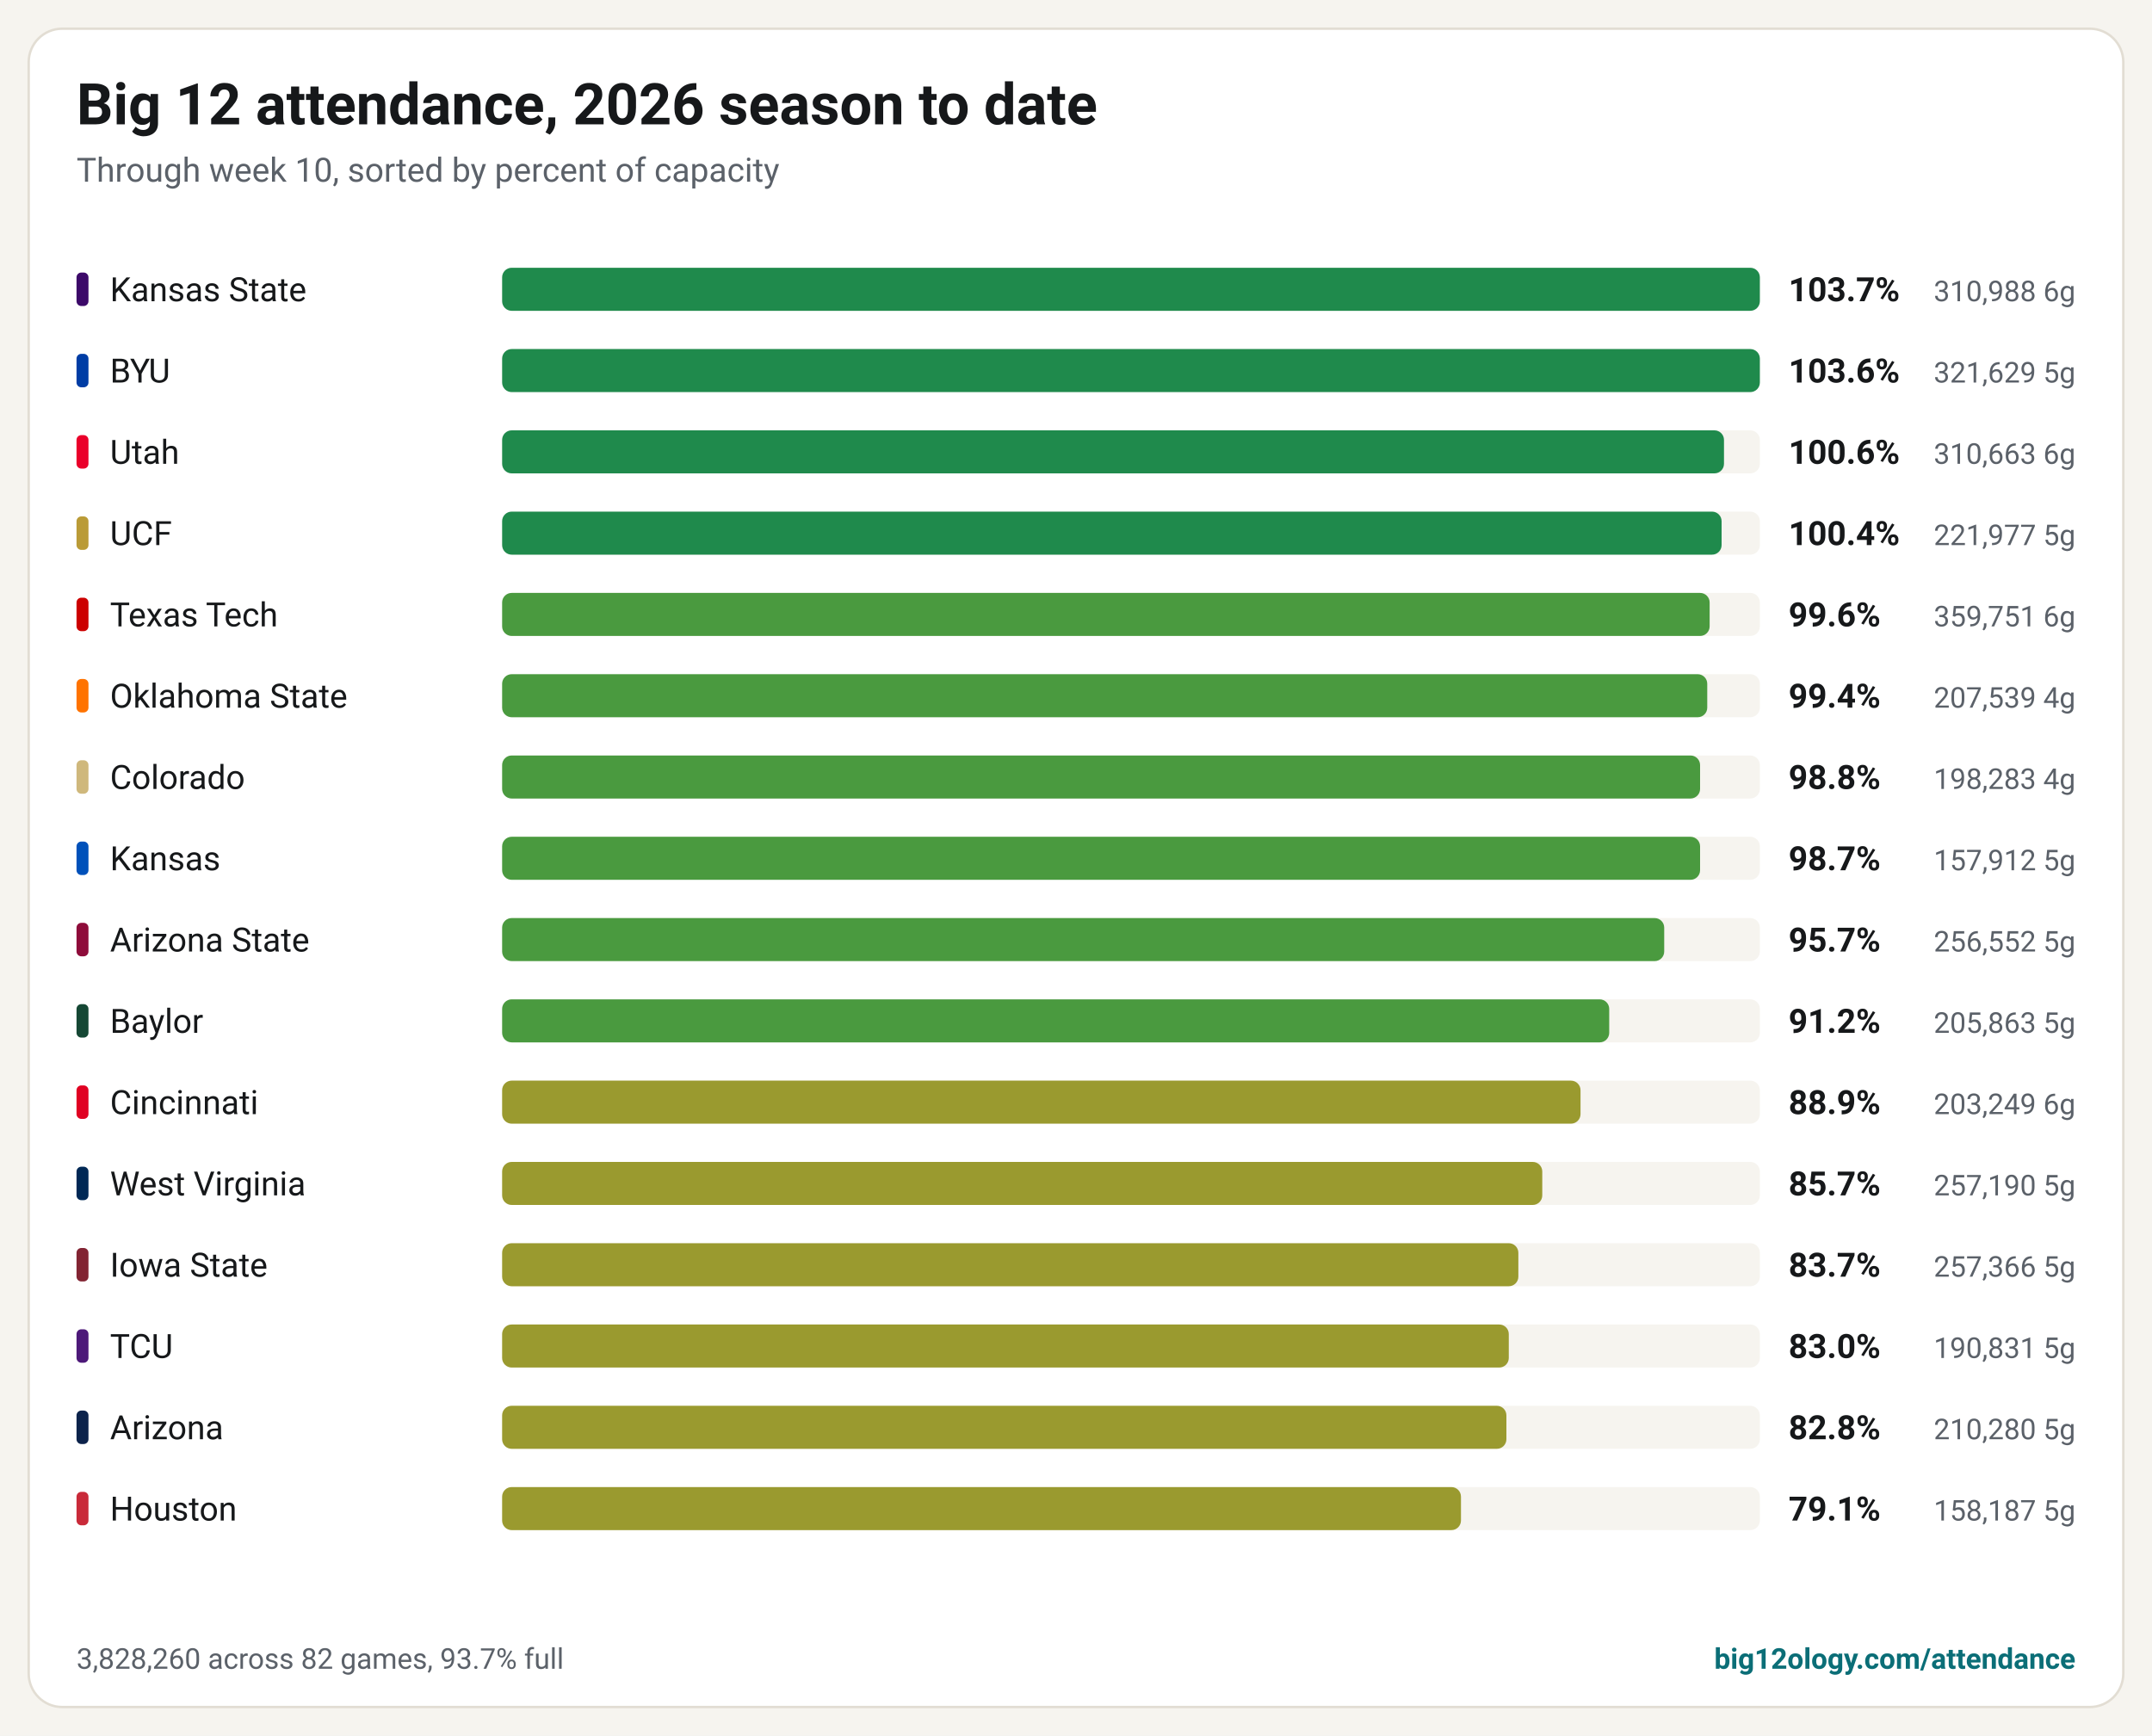
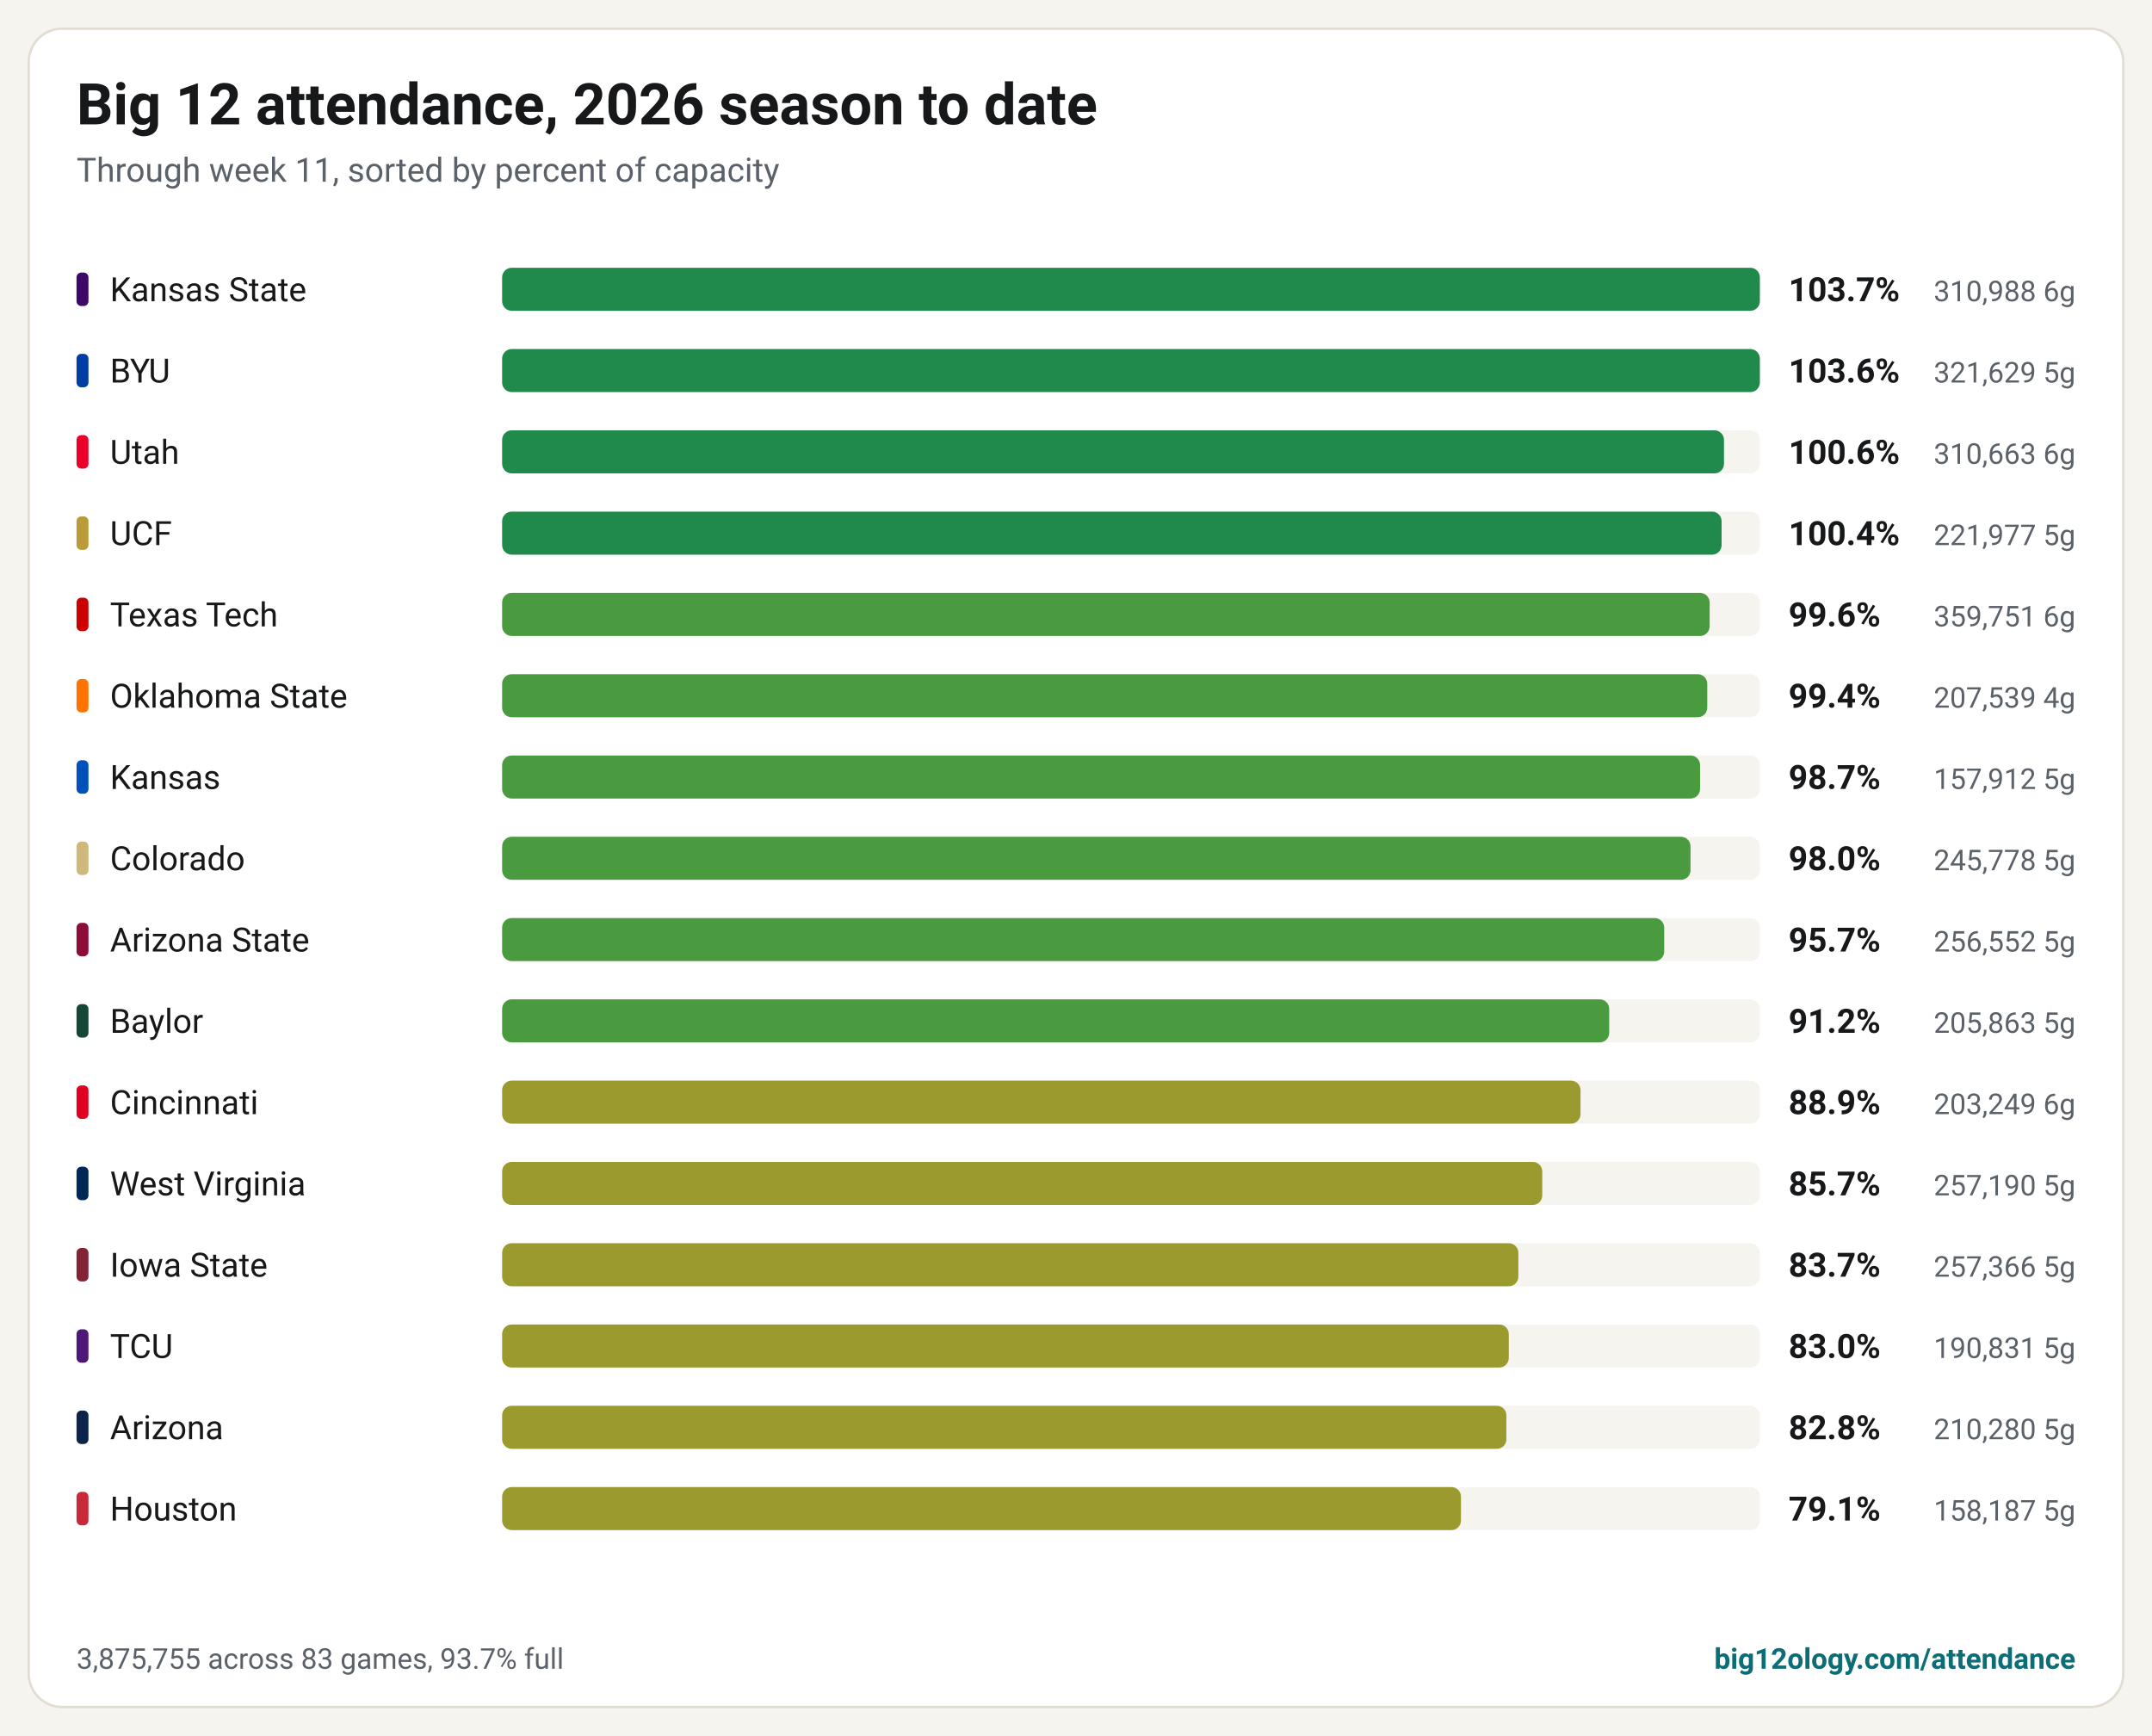
- <svg xmlns="http://www.w3.org/2000/svg" width="900" height="726" viewBox="0 0 900 726" role="img" aria-label="Big 12 attendance, 2026 season to date. Through week 10, sorted by percent of capacity">
+ <svg xmlns="http://www.w3.org/2000/svg" width="900" height="726" viewBox="0 0 900 726" role="img" aria-label="Big 12 attendance, 2026 season to date. Through week 11, sorted by percent of capacity">
  <rect width="900" height="726" fill="#f6f4ef" />
  <rect x="12" y="12" width="876" height="702" rx="14" fill="#ffffff" stroke="#e2ddd3" />
  <text x="32" y="52" font-family="-apple-system, BlinkMacSystemFont, 'Segoe UI', Roboto, Helvetica, Arial, sans-serif" font-size="24" font-weight="700" fill="#16181A">Big 12 attendance, 2026 season to date</text>
-   <text x="32" y="76" font-family="-apple-system, BlinkMacSystemFont, 'Segoe UI', Roboto, Helvetica, Arial, sans-serif" font-size="14" fill="#5b6169">Through week 10, sorted by percent of capacity</text>
+   <text x="32" y="76" font-family="-apple-system, BlinkMacSystemFont, 'Segoe UI', Roboto, Helvetica, Arial, sans-serif" font-size="14" fill="#5b6169">Through week 11, sorted by percent of capacity</text>
  <rect x="32" y="114" width="5" height="14" rx="2" fill="#3c0969" />
  <text x="46" y="126" font-family="-apple-system, BlinkMacSystemFont, 'Segoe UI', Roboto, Helvetica, Arial, sans-serif" font-size="14" fill="#16181A">Kansas State</text>
  <rect x="210" y="112" width="526" height="18" rx="4" fill="#f6f4ef" />
  <rect x="210" y="112" width="526" height="18" rx="4" fill="#1f8a4c" />
  <text x="748" y="126" font-family="-apple-system, BlinkMacSystemFont, 'Segoe UI', Roboto, Helvetica, Arial, sans-serif" font-size="14" font-weight="700" fill="#16181A">103.7%</text>
  <text x="868" y="126" font-family="-apple-system, BlinkMacSystemFont, 'Segoe UI', Roboto, Helvetica, Arial, sans-serif" font-size="12" fill="#5b6169" text-anchor="end">310,988 6g</text>
  <rect x="32" y="148" width="5" height="14" rx="2" fill="#003da5" />
  <text x="46" y="160" font-family="-apple-system, BlinkMacSystemFont, 'Segoe UI', Roboto, Helvetica, Arial, sans-serif" font-size="14" fill="#16181A">BYU</text>
  <rect x="210" y="146" width="526" height="18" rx="4" fill="#f6f4ef" />
  <rect x="210" y="146" width="526" height="18" rx="4" fill="#1f8a4c" />
  <text x="748" y="160" font-family="-apple-system, BlinkMacSystemFont, 'Segoe UI', Roboto, Helvetica, Arial, sans-serif" font-size="14" font-weight="700" fill="#16181A">103.6%</text>
  <text x="868" y="160" font-family="-apple-system, BlinkMacSystemFont, 'Segoe UI', Roboto, Helvetica, Arial, sans-serif" font-size="12" fill="#5b6169" text-anchor="end">321,629 5g</text>
  <rect x="32" y="182" width="5" height="14" rx="2" fill="#ea002a" />
  <text x="46" y="194" font-family="-apple-system, BlinkMacSystemFont, 'Segoe UI', Roboto, Helvetica, Arial, sans-serif" font-size="14" fill="#16181A">Utah</text>
  <rect x="210" y="180" width="526" height="18" rx="4" fill="#f6f4ef" />
  <rect x="210" y="180" width="511" height="18" rx="4" fill="#1f8a4c" />
  <text x="748" y="194" font-family="-apple-system, BlinkMacSystemFont, 'Segoe UI', Roboto, Helvetica, Arial, sans-serif" font-size="14" font-weight="700" fill="#16181A">100.6%</text>
  <text x="868" y="194" font-family="-apple-system, BlinkMacSystemFont, 'Segoe UI', Roboto, Helvetica, Arial, sans-serif" font-size="12" fill="#5b6169" text-anchor="end">310,663 6g</text>
  <rect x="32" y="216" width="5" height="14" rx="2" fill="#ba9b37" />
  <text x="46" y="228" font-family="-apple-system, BlinkMacSystemFont, 'Segoe UI', Roboto, Helvetica, Arial, sans-serif" font-size="14" fill="#16181A">UCF</text>
  <rect x="210" y="214" width="526" height="18" rx="4" fill="#f6f4ef" />
  <rect x="210" y="214" width="510" height="18" rx="4" fill="#1f8a4c" />
  <text x="748" y="228" font-family="-apple-system, BlinkMacSystemFont, 'Segoe UI', Roboto, Helvetica, Arial, sans-serif" font-size="14" font-weight="700" fill="#16181A">100.4%</text>
  <text x="868" y="228" font-family="-apple-system, BlinkMacSystemFont, 'Segoe UI', Roboto, Helvetica, Arial, sans-serif" font-size="12" fill="#5b6169" text-anchor="end">221,977 5g</text>
  <rect x="32" y="250" width="5" height="14" rx="2" fill="#cc0000" />
  <text x="46" y="262" font-family="-apple-system, BlinkMacSystemFont, 'Segoe UI', Roboto, Helvetica, Arial, sans-serif" font-size="14" fill="#16181A">Texas Tech</text>
  <rect x="210" y="248" width="526" height="18" rx="4" fill="#f6f4ef" />
  <rect x="210" y="248" width="505" height="18" rx="4" fill="#4a9a3f" />
  <text x="748" y="262" font-family="-apple-system, BlinkMacSystemFont, 'Segoe UI', Roboto, Helvetica, Arial, sans-serif" font-size="14" font-weight="700" fill="#16181A">99.6%</text>
  <text x="868" y="262" font-family="-apple-system, BlinkMacSystemFont, 'Segoe UI', Roboto, Helvetica, Arial, sans-serif" font-size="12" fill="#5b6169" text-anchor="end">359,751 6g</text>
  <rect x="32" y="284" width="5" height="14" rx="2" fill="#ff7300" />
  <text x="46" y="296" font-family="-apple-system, BlinkMacSystemFont, 'Segoe UI', Roboto, Helvetica, Arial, sans-serif" font-size="14" fill="#16181A">Oklahoma State</text>
  <rect x="210" y="282" width="526" height="18" rx="4" fill="#f6f4ef" />
  <rect x="210" y="282" width="504" height="18" rx="4" fill="#4a9a3f" />
  <text x="748" y="296" font-family="-apple-system, BlinkMacSystemFont, 'Segoe UI', Roboto, Helvetica, Arial, sans-serif" font-size="14" font-weight="700" fill="#16181A">99.4%</text>
  <text x="868" y="296" font-family="-apple-system, BlinkMacSystemFont, 'Segoe UI', Roboto, Helvetica, Arial, sans-serif" font-size="12" fill="#5b6169" text-anchor="end">207,539 4g</text>
-   <rect x="32" y="318" width="5" height="14" rx="2" fill="#cfb87c" />
-   <text x="46" y="330" font-family="-apple-system, BlinkMacSystemFont, 'Segoe UI', Roboto, Helvetica, Arial, sans-serif" font-size="14" fill="#16181A">Colorado</text>
+   <rect x="32" y="318" width="5" height="14" rx="2" fill="#0051ba" />
+   <text x="46" y="330" font-family="-apple-system, BlinkMacSystemFont, 'Segoe UI', Roboto, Helvetica, Arial, sans-serif" font-size="14" fill="#16181A">Kansas</text>
  <rect x="210" y="316" width="526" height="18" rx="4" fill="#f6f4ef" />
  <rect x="210" y="316" width="501" height="18" rx="4" fill="#4a9a3f" />
-   <text x="748" y="330" font-family="-apple-system, BlinkMacSystemFont, 'Segoe UI', Roboto, Helvetica, Arial, sans-serif" font-size="14" font-weight="700" fill="#16181A">98.8%</text>
-   <text x="868" y="330" font-family="-apple-system, BlinkMacSystemFont, 'Segoe UI', Roboto, Helvetica, Arial, sans-serif" font-size="12" fill="#5b6169" text-anchor="end">198,283 4g</text>
-   <rect x="32" y="352" width="5" height="14" rx="2" fill="#0051ba" />
-   <text x="46" y="364" font-family="-apple-system, BlinkMacSystemFont, 'Segoe UI', Roboto, Helvetica, Arial, sans-serif" font-size="14" fill="#16181A">Kansas</text>
+   <text x="748" y="330" font-family="-apple-system, BlinkMacSystemFont, 'Segoe UI', Roboto, Helvetica, Arial, sans-serif" font-size="14" font-weight="700" fill="#16181A">98.7%</text>
+   <text x="868" y="330" font-family="-apple-system, BlinkMacSystemFont, 'Segoe UI', Roboto, Helvetica, Arial, sans-serif" font-size="12" fill="#5b6169" text-anchor="end">157,912 5g</text>
+   <rect x="32" y="352" width="5" height="14" rx="2" fill="#cfb87c" />
+   <text x="46" y="364" font-family="-apple-system, BlinkMacSystemFont, 'Segoe UI', Roboto, Helvetica, Arial, sans-serif" font-size="14" fill="#16181A">Colorado</text>
  <rect x="210" y="350" width="526" height="18" rx="4" fill="#f6f4ef" />
-   <rect x="210" y="350" width="501" height="18" rx="4" fill="#4a9a3f" />
-   <text x="748" y="364" font-family="-apple-system, BlinkMacSystemFont, 'Segoe UI', Roboto, Helvetica, Arial, sans-serif" font-size="14" font-weight="700" fill="#16181A">98.7%</text>
-   <text x="868" y="364" font-family="-apple-system, BlinkMacSystemFont, 'Segoe UI', Roboto, Helvetica, Arial, sans-serif" font-size="12" fill="#5b6169" text-anchor="end">157,912 5g</text>
+   <rect x="210" y="350" width="497" height="18" rx="4" fill="#4a9a3f" />
+   <text x="748" y="364" font-family="-apple-system, BlinkMacSystemFont, 'Segoe UI', Roboto, Helvetica, Arial, sans-serif" font-size="14" font-weight="700" fill="#16181A">98.0%</text>
+   <text x="868" y="364" font-family="-apple-system, BlinkMacSystemFont, 'Segoe UI', Roboto, Helvetica, Arial, sans-serif" font-size="12" fill="#5b6169" text-anchor="end">245,778 5g</text>
  <rect x="32" y="386" width="5" height="14" rx="2" fill="#8e0c3a" />
  <text x="46" y="398" font-family="-apple-system, BlinkMacSystemFont, 'Segoe UI', Roboto, Helvetica, Arial, sans-serif" font-size="14" fill="#16181A">Arizona State</text>
  <rect x="210" y="384" width="526" height="18" rx="4" fill="#f6f4ef" />
  <rect x="210" y="384" width="486" height="18" rx="4" fill="#4a9a3f" />
  <text x="748" y="398" font-family="-apple-system, BlinkMacSystemFont, 'Segoe UI', Roboto, Helvetica, Arial, sans-serif" font-size="14" font-weight="700" fill="#16181A">95.7%</text>
  <text x="868" y="398" font-family="-apple-system, BlinkMacSystemFont, 'Segoe UI', Roboto, Helvetica, Arial, sans-serif" font-size="12" fill="#5b6169" text-anchor="end">256,552 5g</text>
  <rect x="32" y="420" width="5" height="14" rx="2" fill="#154734" />
  <text x="46" y="432" font-family="-apple-system, BlinkMacSystemFont, 'Segoe UI', Roboto, Helvetica, Arial, sans-serif" font-size="14" fill="#16181A">Baylor</text>
  <rect x="210" y="418" width="526" height="18" rx="4" fill="#f6f4ef" />
  <rect x="210" y="418" width="463" height="18" rx="4" fill="#4a9a3f" />
  <text x="748" y="432" font-family="-apple-system, BlinkMacSystemFont, 'Segoe UI', Roboto, Helvetica, Arial, sans-serif" font-size="14" font-weight="700" fill="#16181A">91.2%</text>
  <text x="868" y="432" font-family="-apple-system, BlinkMacSystemFont, 'Segoe UI', Roboto, Helvetica, Arial, sans-serif" font-size="12" fill="#5b6169" text-anchor="end">205,863 5g</text>
  <rect x="32" y="454" width="5" height="14" rx="2" fill="#e00122" />
  <text x="46" y="466" font-family="-apple-system, BlinkMacSystemFont, 'Segoe UI', Roboto, Helvetica, Arial, sans-serif" font-size="14" fill="#16181A">Cincinnati</text>
  <rect x="210" y="452" width="526" height="18" rx="4" fill="#f6f4ef" />
  <rect x="210" y="452" width="451" height="18" rx="4" fill="#9a9a2f" />
  <text x="748" y="466" font-family="-apple-system, BlinkMacSystemFont, 'Segoe UI', Roboto, Helvetica, Arial, sans-serif" font-size="14" font-weight="700" fill="#16181A">88.9%</text>
  <text x="868" y="466" font-family="-apple-system, BlinkMacSystemFont, 'Segoe UI', Roboto, Helvetica, Arial, sans-serif" font-size="12" fill="#5b6169" text-anchor="end">203,249 6g</text>
  <rect x="32" y="488" width="5" height="14" rx="2" fill="#002855" />
  <text x="46" y="500" font-family="-apple-system, BlinkMacSystemFont, 'Segoe UI', Roboto, Helvetica, Arial, sans-serif" font-size="14" fill="#16181A">West Virginia</text>
  <rect x="210" y="486" width="526" height="18" rx="4" fill="#f6f4ef" />
  <rect x="210" y="486" width="435" height="18" rx="4" fill="#9a9a2f" />
  <text x="748" y="500" font-family="-apple-system, BlinkMacSystemFont, 'Segoe UI', Roboto, Helvetica, Arial, sans-serif" font-size="14" font-weight="700" fill="#16181A">85.7%</text>
  <text x="868" y="500" font-family="-apple-system, BlinkMacSystemFont, 'Segoe UI', Roboto, Helvetica, Arial, sans-serif" font-size="12" fill="#5b6169" text-anchor="end">257,190 5g</text>
  <rect x="32" y="522" width="5" height="14" rx="2" fill="#822433" />
  <text x="46" y="534" font-family="-apple-system, BlinkMacSystemFont, 'Segoe UI', Roboto, Helvetica, Arial, sans-serif" font-size="14" fill="#16181A">Iowa State</text>
  <rect x="210" y="520" width="526" height="18" rx="4" fill="#f6f4ef" />
  <rect x="210" y="520" width="425" height="18" rx="4" fill="#9a9a2f" />
  <text x="748" y="534" font-family="-apple-system, BlinkMacSystemFont, 'Segoe UI', Roboto, Helvetica, Arial, sans-serif" font-size="14" font-weight="700" fill="#16181A">83.7%</text>
  <text x="868" y="534" font-family="-apple-system, BlinkMacSystemFont, 'Segoe UI', Roboto, Helvetica, Arial, sans-serif" font-size="12" fill="#5b6169" text-anchor="end">257,366 5g</text>
  <rect x="32" y="556" width="5" height="14" rx="2" fill="#4d1979" />
  <text x="46" y="568" font-family="-apple-system, BlinkMacSystemFont, 'Segoe UI', Roboto, Helvetica, Arial, sans-serif" font-size="14" fill="#16181A">TCU</text>
  <rect x="210" y="554" width="526" height="18" rx="4" fill="#f6f4ef" />
  <rect x="210" y="554" width="421" height="18" rx="4" fill="#9a9a2f" />
  <text x="748" y="568" font-family="-apple-system, BlinkMacSystemFont, 'Segoe UI', Roboto, Helvetica, Arial, sans-serif" font-size="14" font-weight="700" fill="#16181A">83.0%</text>
  <text x="868" y="568" font-family="-apple-system, BlinkMacSystemFont, 'Segoe UI', Roboto, Helvetica, Arial, sans-serif" font-size="12" fill="#5b6169" text-anchor="end">190,831 5g</text>
  <rect x="32" y="590" width="5" height="14" rx="2" fill="#0c234b" />
  <text x="46" y="602" font-family="-apple-system, BlinkMacSystemFont, 'Segoe UI', Roboto, Helvetica, Arial, sans-serif" font-size="14" fill="#16181A">Arizona</text>
  <rect x="210" y="588" width="526" height="18" rx="4" fill="#f6f4ef" />
  <rect x="210" y="588" width="420" height="18" rx="4" fill="#9a9a2f" />
  <text x="748" y="602" font-family="-apple-system, BlinkMacSystemFont, 'Segoe UI', Roboto, Helvetica, Arial, sans-serif" font-size="14" font-weight="700" fill="#16181A">82.8%</text>
  <text x="868" y="602" font-family="-apple-system, BlinkMacSystemFont, 'Segoe UI', Roboto, Helvetica, Arial, sans-serif" font-size="12" fill="#5b6169" text-anchor="end">210,280 5g</text>
  <rect x="32" y="624" width="5" height="14" rx="2" fill="#c92a39" />
  <text x="46" y="636" font-family="-apple-system, BlinkMacSystemFont, 'Segoe UI', Roboto, Helvetica, Arial, sans-serif" font-size="14" fill="#16181A">Houston</text>
  <rect x="210" y="622" width="526" height="18" rx="4" fill="#f6f4ef" />
  <rect x="210" y="622" width="401" height="18" rx="4" fill="#9a9a2f" />
  <text x="748" y="636" font-family="-apple-system, BlinkMacSystemFont, 'Segoe UI', Roboto, Helvetica, Arial, sans-serif" font-size="14" font-weight="700" fill="#16181A">79.1%</text>
  <text x="868" y="636" font-family="-apple-system, BlinkMacSystemFont, 'Segoe UI', Roboto, Helvetica, Arial, sans-serif" font-size="12" fill="#5b6169" text-anchor="end">158,187 5g</text>
-   <text x="32" y="698" font-family="-apple-system, BlinkMacSystemFont, 'Segoe UI', Roboto, Helvetica, Arial, sans-serif" font-size="12" fill="#5b6169">3,828,260 across 82 games, 93.7% full</text>
+   <text x="32" y="698" font-family="-apple-system, BlinkMacSystemFont, 'Segoe UI', Roboto, Helvetica, Arial, sans-serif" font-size="12" fill="#5b6169">3,875,755 across 83 games, 93.7% full</text>
  <text x="868" y="698" font-family="-apple-system, BlinkMacSystemFont, 'Segoe UI', Roboto, Helvetica, Arial, sans-serif" font-size="12" fill="#0B6E77" text-anchor="end" font-weight="600">big12ology.com/attendance</text>
</svg>
